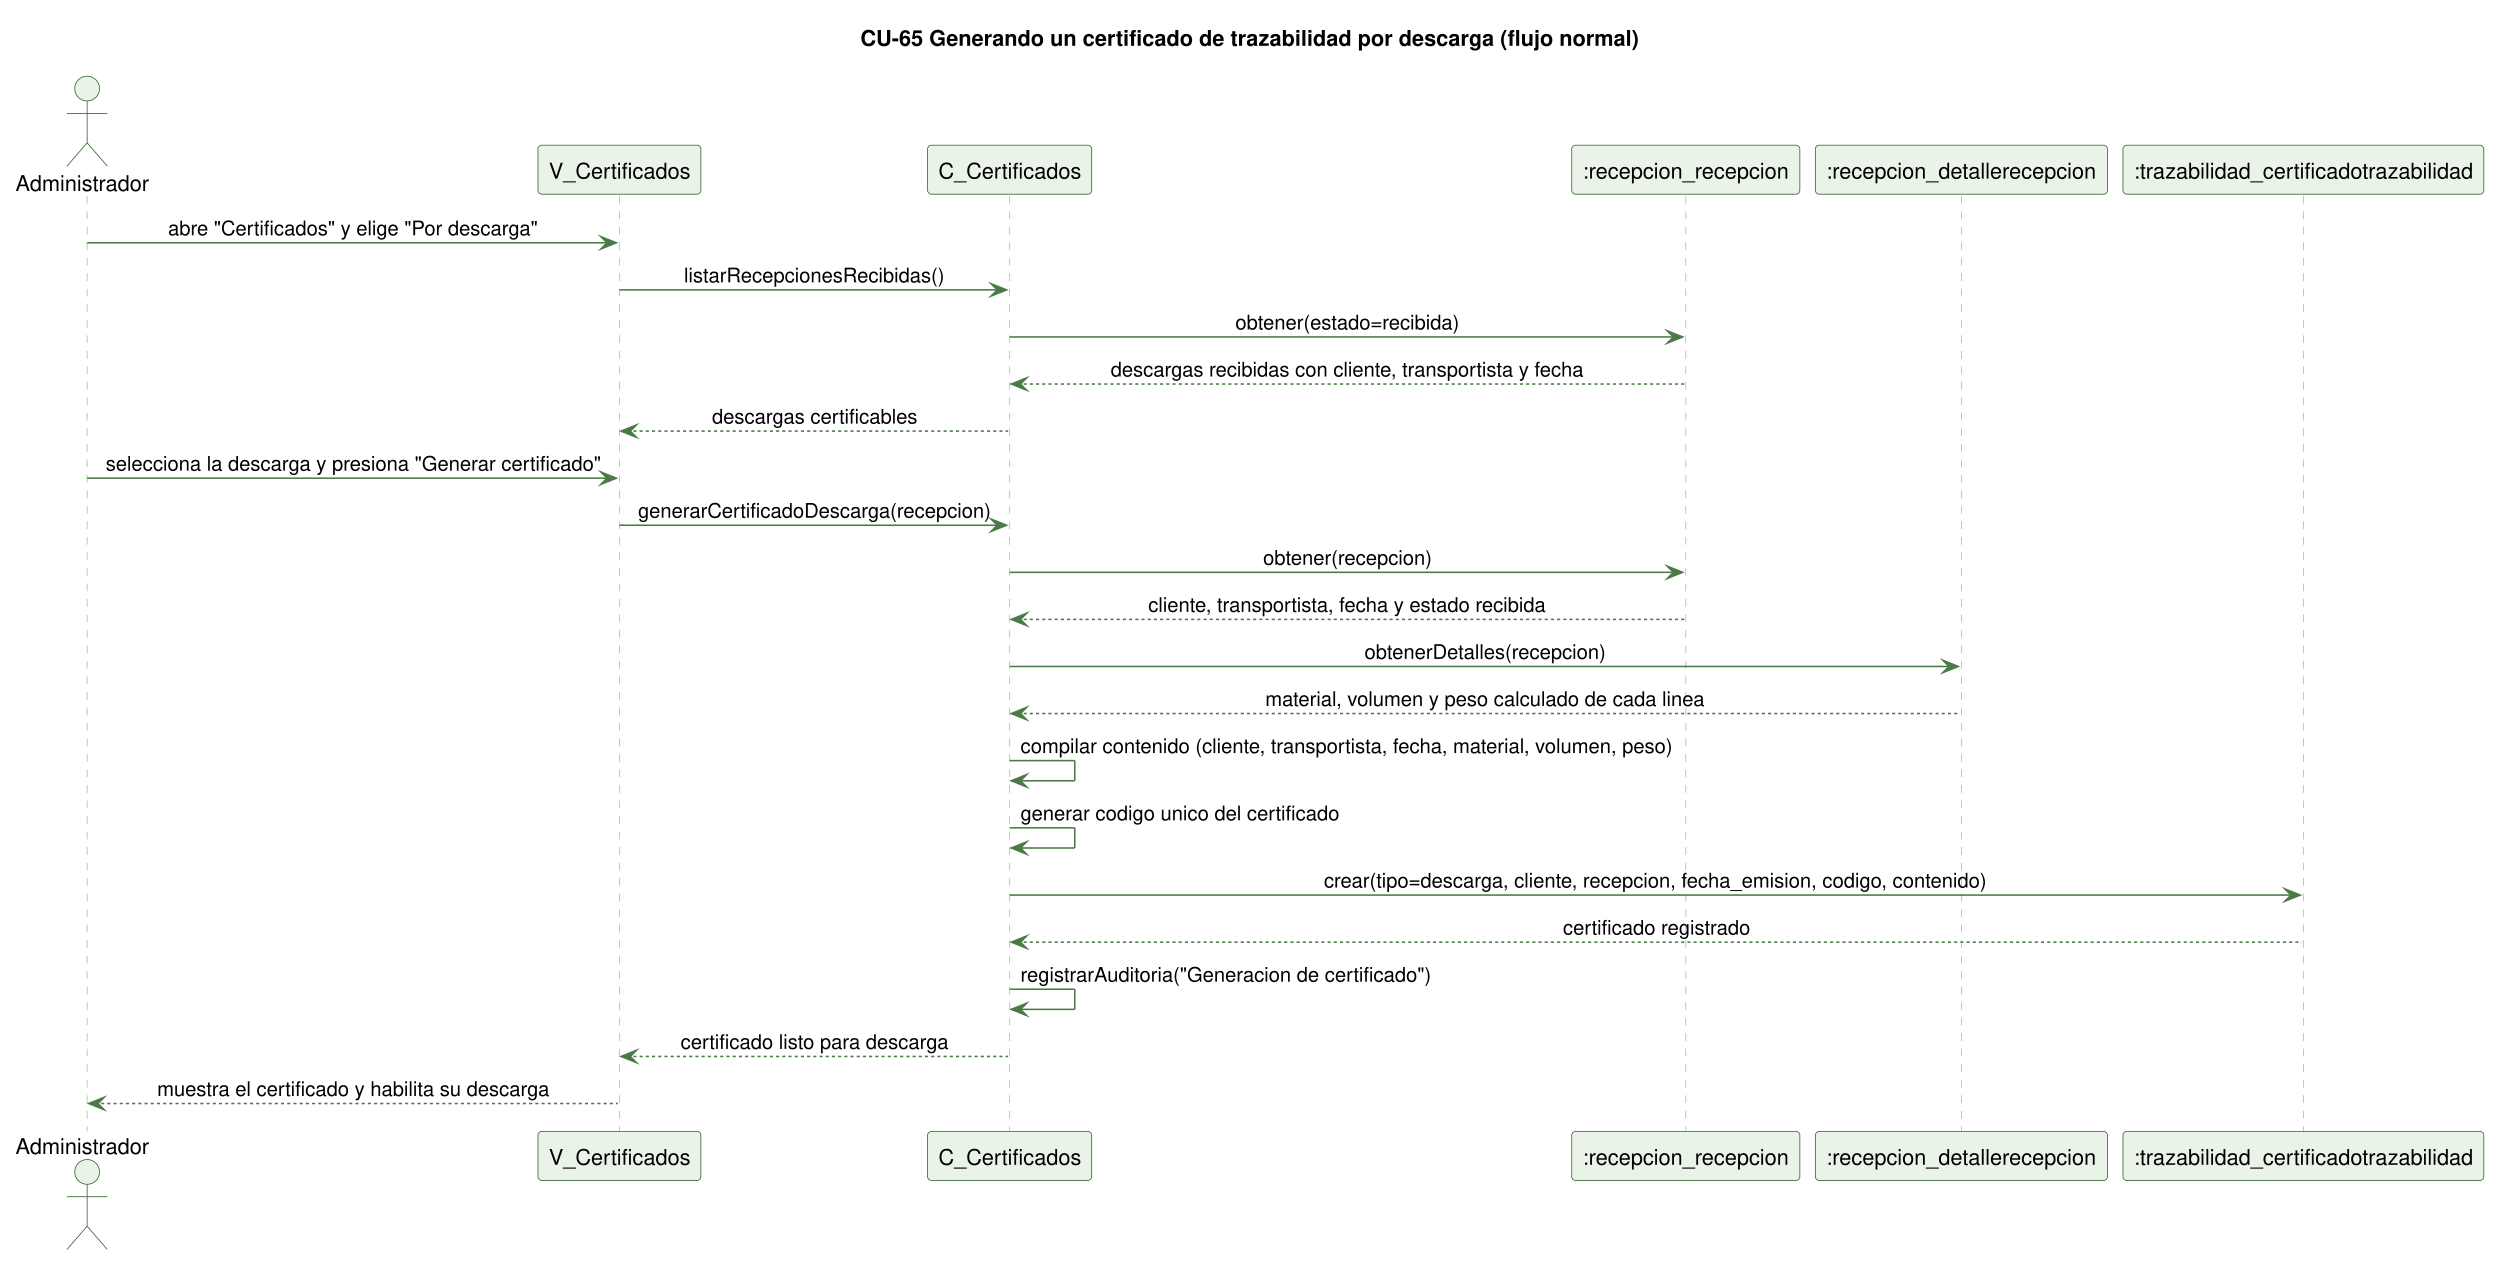
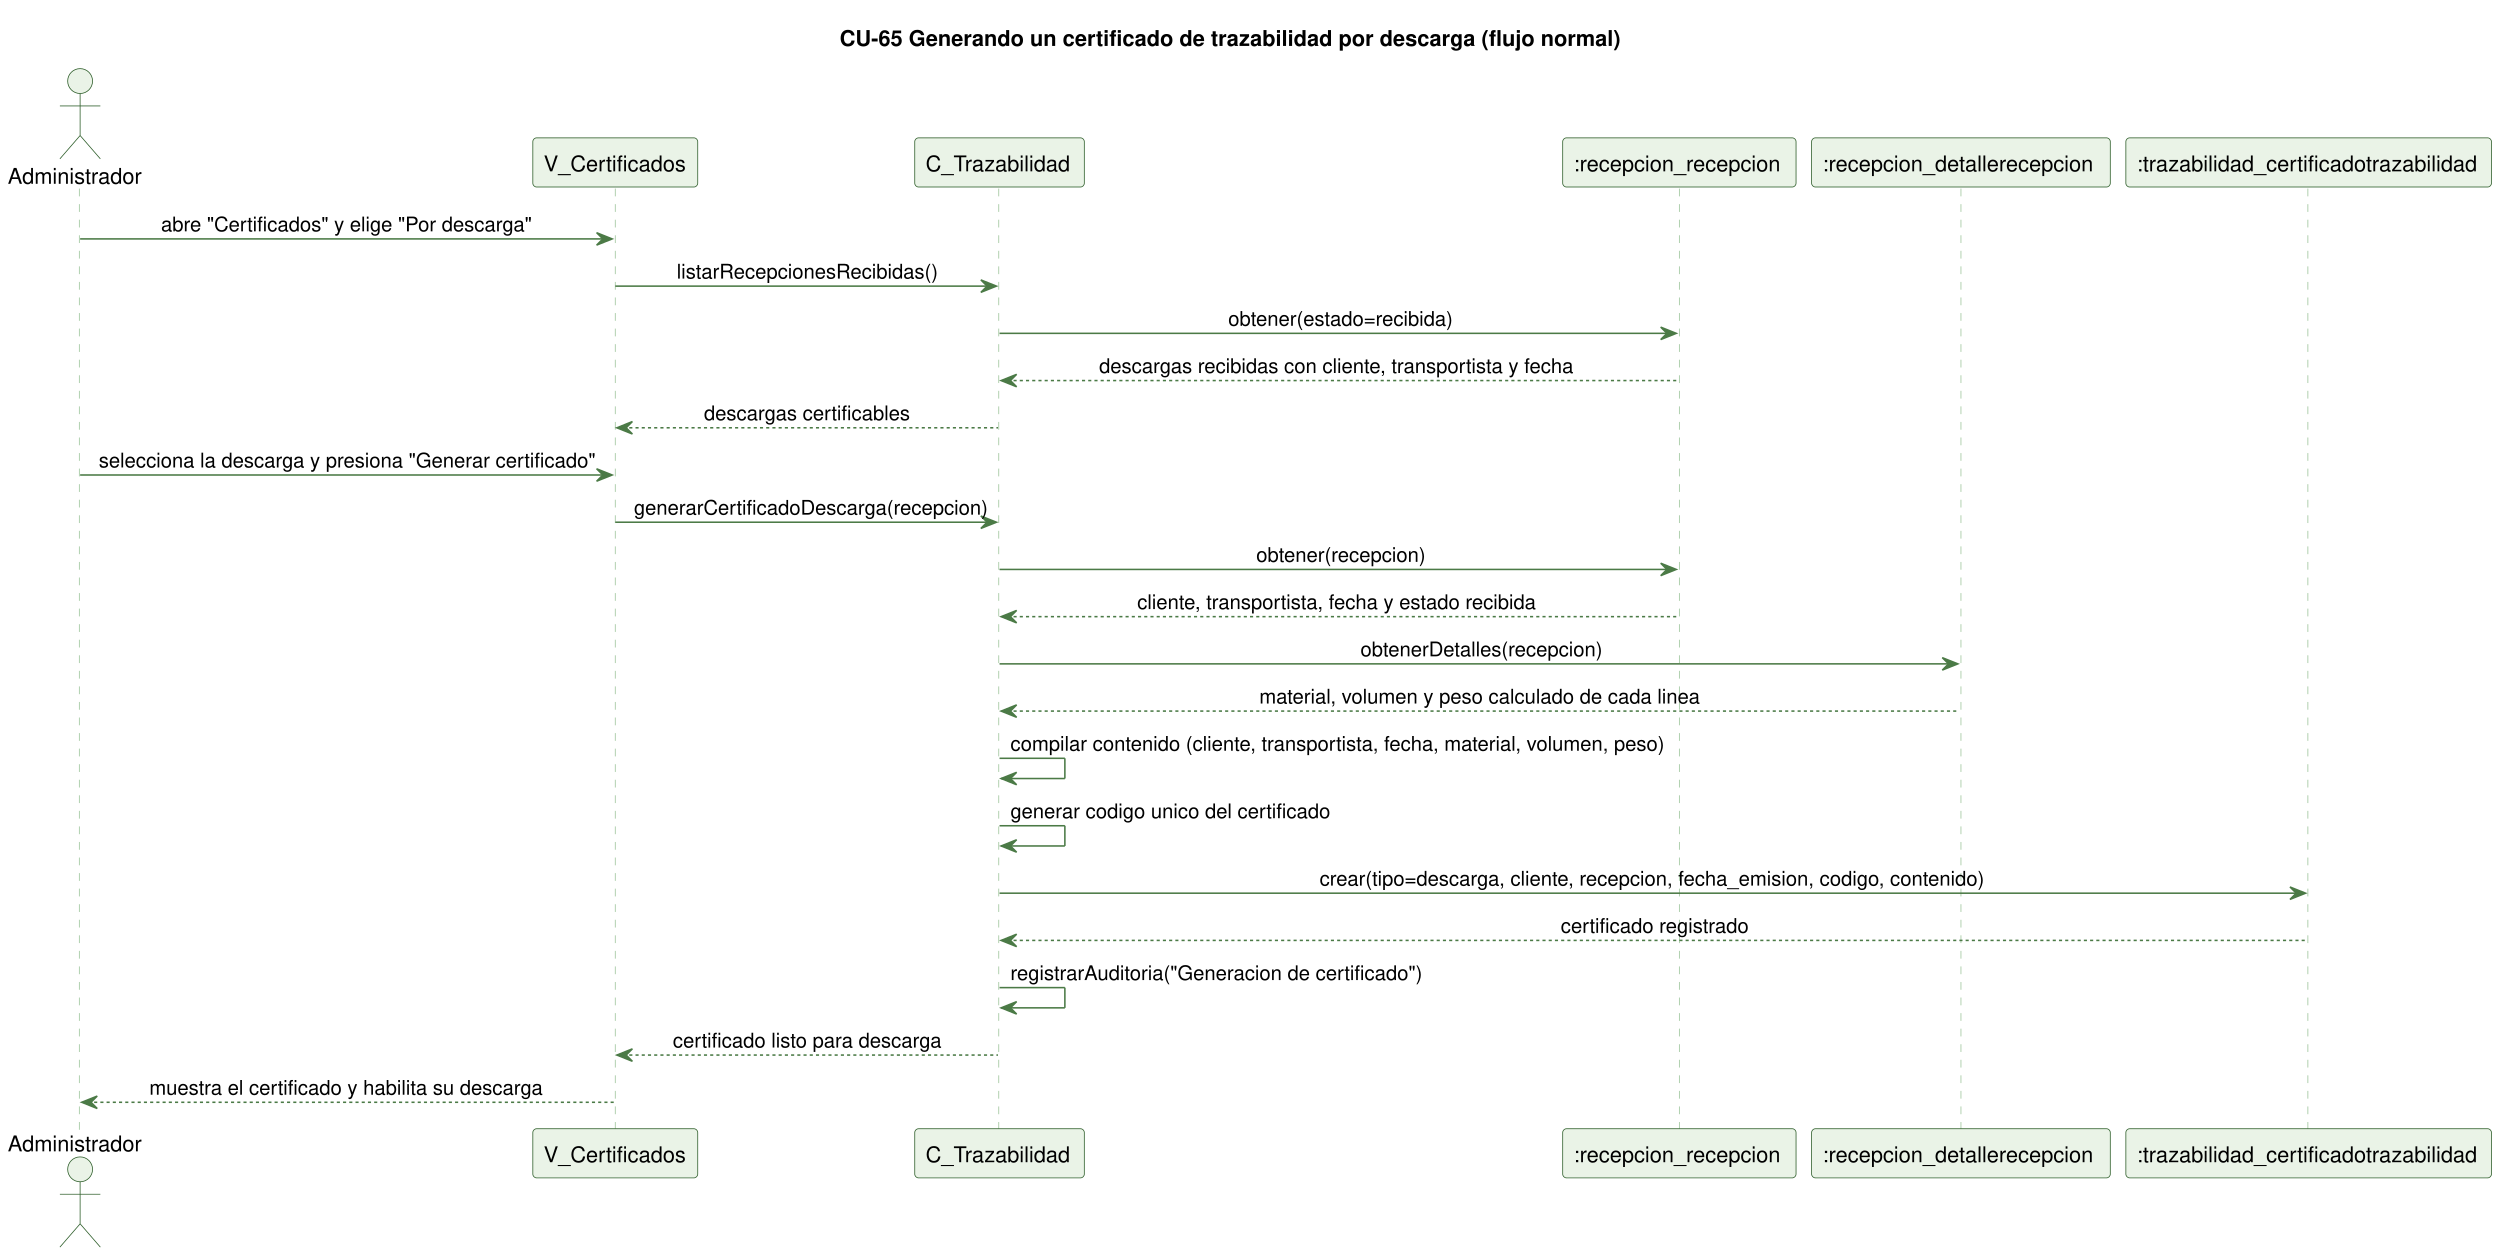
- <svg xmlns="http://www.w3.org/2000/svg" version="1.1" data-diagram-type="SEQUENCE" style="width:1612px;height:818px;background:#FFFFFF;" width="1612px" height="818px" viewBox="0 0 1612 818" zoomAndPan="magnify" preserveAspectRatio="none" contentStyleType="text/css">
+ <svg xmlns="http://www.w3.org/2000/svg" contentStyleType="text/css" height="808px" preserveAspectRatio="none" style="width:1607px;height:808px;background:#FFFFFF;" version="1.1" viewBox="0 0 1607 808" width="1607px" zoomAndPan="magnify">
  <defs />
-   <g font-family="sans-serif" lengthAdjust="spacing">
-     <g class="title" data-source-line="13">
-       <text x="554.791" y="29.533" fill="#000" font-size="14" textLength="500.979" font-weight="700" font-family="Helvetica">CU-65 Generando un certificado de trazabilidad por descarga (flujo normal)</text>
-     </g>
-     <g>
-       <rect x="52.683" y="126.219" width="8" height="603.328" fill="#000" fill-opacity="0" />
-       <line x1="56.183" y1="126.219" x2="56.183" y2="729.547" style="stroke:#9CC49A;stroke-width:0.5;stroke-dasharray:5,5;" />
-     </g>
-     <g>
-       <rect x="395.913" y="126.219" width="8" height="603.328" fill="#000" fill-opacity="0" />
-       <line x1="399.413" y1="126.219" x2="399.413" y2="729.547" style="stroke:#9CC49A;stroke-width:0.5;stroke-dasharray:5,5;" />
-     </g>
-     <g>
-       <rect x="647.521" y="126.219" width="8" height="603.328" fill="#000" fill-opacity="0" />
-       <line x1="651.021" y1="126.219" x2="651.021" y2="729.547" style="stroke:#9CC49A;stroke-width:0.5;stroke-dasharray:5,5;" />
-     </g>
-     <g>
-       <rect x="1083.5" y="126.219" width="8" height="603.328" fill="#000" fill-opacity="0" />
-       <line x1="1087" y1="126.219" x2="1087" y2="729.547" style="stroke:#9CC49A;stroke-width:0.5;stroke-dasharray:5,5;" />
-     </g>
-     <g>
-       <rect x="1261.209" y="126.219" width="8" height="603.328" fill="#000" fill-opacity="0" />
-       <line x1="1264.709" y1="126.219" x2="1264.709" y2="729.547" style="stroke:#9CC49A;stroke-width:0.5;stroke-dasharray:5,5;" />
-     </g>
-     <g>
-       <rect x="1481.719" y="126.219" width="8" height="603.328" fill="#000" fill-opacity="0" />
-       <line x1="1485.219" y1="126.219" x2="1485.219" y2="729.547" style="stroke:#9CC49A;stroke-width:0.5;stroke-dasharray:5,5;" />
-     </g>
-     <text x="10" y="123.143" fill="#000" font-size="14" textLength="86.365" font-family="Helvetica">Administrador</text>
-     <ellipse cx="56.183" cy="57.109" rx="8" ry="8" fill="#EAF3E7" style="stroke:#2E5E2A;stroke-width:0.5;" />
-     <path d="M56.183,65.109 L56.183,92.109 M43.183,73.109 L69.183,73.109 M56.183,92.109 L43.183,107.109 M56.183,92.109 L69.183,107.109" style="stroke:#2E5E2A;stroke-width:0.5;" fill="none" />
-     <rect x="346.892" y="93.609" width="105.041" height="31.609" fill="#EAF3E7" style="stroke:#2E5E2A;stroke-width:0.5;" rx="2.5" ry="2.5" />
-     <text x="353.892" y="115.143" fill="#000" font-size="14" textLength="91.041" font-family="Helvetica">V_Certificados</text>
-     <rect x="598.114" y="93.609" width="105.813" height="31.609" fill="#EAF3E7" style="stroke:#2E5E2A;stroke-width:0.5;" rx="2.5" ry="2.5" />
-     <text x="605.114" y="115.143" fill="#000" font-size="14" textLength="91.813" font-family="Helvetica">C_Certificados</text>
-     <rect x="1013.459" y="93.609" width="147.082" height="31.609" fill="#EAF3E7" style="stroke:#2E5E2A;stroke-width:0.5;" rx="2.5" ry="2.5" />
-     <text x="1020.459" y="115.143" fill="#000" font-size="14" textLength="133.082" font-family="Helvetica">:recepcion_recepcion</text>
-     <rect x="1170.541" y="93.609" width="188.337" height="31.609" fill="#EAF3E7" style="stroke:#2E5E2A;stroke-width:0.5;" rx="2.5" ry="2.5" />
-     <text x="1177.541" y="115.143" fill="#000" font-size="14" textLength="174.337" font-family="Helvetica">:recepcion_detallerecepcion</text>
-     <rect x="1368.878" y="93.609" width="232.682" height="31.609" fill="#EAF3E7" style="stroke:#2E5E2A;stroke-width:0.5;" rx="2.5" ry="2.5" />
-     <text x="1375.878" y="115.143" fill="#000" font-size="14" textLength="218.682" font-family="Helvetica">:trazabilidad_certificadotrazabilidad</text>
-     <text x="10" y="744.08" fill="#000" font-size="14" textLength="86.365" font-family="Helvetica">Administrador</text>
-     <ellipse cx="56.183" cy="755.656" rx="8" ry="8" fill="#EAF3E7" style="stroke:#2E5E2A;stroke-width:0.5;" />
-     <path d="M56.183,763.656 L56.183,790.656 M43.183,771.656 L69.183,771.656 M56.183,790.656 L43.183,805.656 M56.183,790.656 L69.183,805.656" style="stroke:#2E5E2A;stroke-width:0.5;" fill="none" />
-     <rect x="346.892" y="729.547" width="105.041" height="31.609" fill="#EAF3E7" style="stroke:#2E5E2A;stroke-width:0.5;" rx="2.5" ry="2.5" />
-     <text x="353.892" y="751.08" fill="#000" font-size="14" textLength="91.041" font-family="Helvetica">V_Certificados</text>
-     <rect x="598.114" y="729.547" width="105.813" height="31.609" fill="#EAF3E7" style="stroke:#2E5E2A;stroke-width:0.5;" rx="2.5" ry="2.5" />
-     <text x="605.114" y="751.08" fill="#000" font-size="14" textLength="91.813" font-family="Helvetica">C_Certificados</text>
-     <rect x="1013.459" y="729.547" width="147.082" height="31.609" fill="#EAF3E7" style="stroke:#2E5E2A;stroke-width:0.5;" rx="2.5" ry="2.5" />
-     <text x="1020.459" y="751.08" fill="#000" font-size="14" textLength="133.082" font-family="Helvetica">:recepcion_recepcion</text>
-     <rect x="1170.541" y="729.547" width="188.337" height="31.609" fill="#EAF3E7" style="stroke:#2E5E2A;stroke-width:0.5;" rx="2.5" ry="2.5" />
-     <text x="1177.541" y="751.08" fill="#000" font-size="14" textLength="174.337" font-family="Helvetica">:recepcion_detallerecepcion</text>
-     <rect x="1368.878" y="729.547" width="232.682" height="31.609" fill="#EAF3E7" style="stroke:#2E5E2A;stroke-width:0.5;" rx="2.5" ry="2.5" />
-     <text x="1375.878" y="751.08" fill="#000" font-size="14" textLength="218.682" font-family="Helvetica">:trazabilidad_certificadotrazabilidad</text>
-     <polygon points="387.413,152.57,397.413,156.57,387.413,160.57,391.413,156.57" fill="#4B7A46" style="stroke:#4B7A46;stroke-width:1;stroke-linejoin:miter;stroke-miterlimit:10;" />
-     <line x1="56.183" y1="156.57" x2="393.413" y2="156.57" style="stroke:#4B7A46;stroke-width:1;" />
-     <text x="108.373" y="151.714" fill="#000" font-size="13" textLength="238.85" font-family="Helvetica">abre "Certificados" y elige "Por descarga"</text>
-     <polygon points="639.021,182.922,649.021,186.922,639.021,190.922,643.021,186.922" fill="#4B7A46" style="stroke:#4B7A46;stroke-width:1;stroke-linejoin:miter;stroke-miterlimit:10;" />
-     <line x1="399.413" y1="186.922" x2="645.021" y2="186.922" style="stroke:#4B7A46;stroke-width:1;" />
-     <text x="441.043" y="182.065" fill="#000" font-size="13" textLength="168.346" font-family="Helvetica">listarRecepcionesRecibidas()</text>
-     <polygon points="1075,213.273,1085,217.273,1075,221.273,1079,217.273" fill="#4B7A46" style="stroke:#4B7A46;stroke-width:1;stroke-linejoin:miter;stroke-miterlimit:10;" />
-     <line x1="651.021" y1="217.273" x2="1081" y2="217.273" style="stroke:#4B7A46;stroke-width:1;" />
-     <text x="796.561" y="212.417" fill="#000" font-size="13" textLength="144.898" font-family="Helvetica">obtener(estado=recibida)</text>
-     <polygon points="662.021,243.625,652.021,247.625,662.021,251.625,658.021,247.625" fill="#4B7A46" style="stroke:#4B7A46;stroke-width:1;stroke-linejoin:miter;stroke-miterlimit:10;" />
-     <line x1="656.021" y1="247.625" x2="1086" y2="247.625" style="stroke:#4B7A46;stroke-width:1;stroke-dasharray:2,2;" />
-     <text x="716.181" y="242.769" fill="#000" font-size="13" textLength="305.659" font-family="Helvetica">descargas recibidas con cliente, transportista y fecha</text>
-     <polygon points="410.413,273.977,400.413,277.977,410.413,281.977,406.413,277.977" fill="#4B7A46" style="stroke:#4B7A46;stroke-width:1;stroke-linejoin:miter;stroke-miterlimit:10;" />
-     <line x1="404.413" y1="277.977" x2="650.021" y2="277.977" style="stroke:#4B7A46;stroke-width:1;stroke-dasharray:2,2;" />
-     <text x="459.103" y="273.12" fill="#000" font-size="13" textLength="132.228" font-family="Helvetica">descargas certificables</text>
-     <polygon points="387.413,304.328,397.413,308.328,387.413,312.328,391.413,308.328" fill="#4B7A46" style="stroke:#4B7A46;stroke-width:1;stroke-linejoin:miter;stroke-miterlimit:10;" />
-     <line x1="56.183" y1="308.328" x2="393.413" y2="308.328" style="stroke:#4B7A46;stroke-width:1;" />
-     <text x="68.183" y="303.472" fill="#000" font-size="13" textLength="319.23" font-family="Helvetica">selecciona la descarga y presiona "Generar certificado"</text>
-     <polygon points="639.021,334.68,649.021,338.68,639.021,342.68,643.021,338.68" fill="#4B7A46" style="stroke:#4B7A46;stroke-width:1;stroke-linejoin:miter;stroke-miterlimit:10;" />
-     <line x1="399.413" y1="338.68" x2="645.021" y2="338.68" style="stroke:#4B7A46;stroke-width:1;" />
-     <text x="411.413" y="333.823" fill="#000" font-size="13" textLength="227.608" font-family="Helvetica">generarCertificadoDescarga(recepcion)</text>
-     <polygon points="1075,365.031,1085,369.031,1075,373.031,1079,369.031" fill="#4B7A46" style="stroke:#4B7A46;stroke-width:1;stroke-linejoin:miter;stroke-miterlimit:10;" />
-     <line x1="651.021" y1="369.031" x2="1081" y2="369.031" style="stroke:#4B7A46;stroke-width:1;" />
-     <text x="814.452" y="364.175" fill="#000" font-size="13" textLength="109.116" font-family="Helvetica">obtener(recepcion)</text>
-     <polygon points="662.021,395.383,652.021,399.383,662.021,403.383,658.021,399.383" fill="#4B7A46" style="stroke:#4B7A46;stroke-width:1;stroke-linejoin:miter;stroke-miterlimit:10;" />
-     <line x1="656.021" y1="399.383" x2="1086" y2="399.383" style="stroke:#4B7A46;stroke-width:1;stroke-dasharray:2,2;" />
-     <text x="740.385" y="394.526" fill="#000" font-size="13" textLength="257.251" font-family="Helvetica">cliente, transportista, fecha y estado recibida</text>
-     <polygon points="1252.709,425.734,1262.709,429.734,1252.709,433.734,1256.709,429.734" fill="#4B7A46" style="stroke:#4B7A46;stroke-width:1;stroke-linejoin:miter;stroke-miterlimit:10;" />
-     <line x1="651.021" y1="429.734" x2="1258.709" y2="429.734" style="stroke:#4B7A46;stroke-width:1;" />
-     <text x="879.824" y="424.878" fill="#000" font-size="13" textLength="156.083" font-family="Helvetica">obtenerDetalles(recepcion)</text>
-     <polygon points="662.021,456.086,652.021,460.086,662.021,464.086,658.021,460.086" fill="#4B7A46" style="stroke:#4B7A46;stroke-width:1;stroke-linejoin:miter;stroke-miterlimit:10;" />
-     <line x1="656.021" y1="460.086" x2="1263.709" y2="460.086" style="stroke:#4B7A46;stroke-width:1;stroke-dasharray:2,2;" />
-     <text x="815.865" y="455.229" fill="#000" font-size="13" textLength="284" font-family="Helvetica">material, volumen y peso calculado de cada linea</text>
-     <line x1="651.021" y1="490.438" x2="693.021" y2="490.438" style="stroke:#4B7A46;stroke-width:1;" />
-     <line x1="693.021" y1="490.438" x2="693.021" y2="503.438" style="stroke:#4B7A46;stroke-width:1;" />
-     <line x1="652.021" y1="503.438" x2="693.021" y2="503.438" style="stroke:#4B7A46;stroke-width:1;" />
-     <polygon points="662.021,499.438,652.021,503.438,662.021,507.438,658.021,503.438" fill="#4B7A46" style="stroke:#4B7A46;stroke-width:1;stroke-linejoin:miter;stroke-miterlimit:10;" />
-     <text x="658.021" y="485.581" fill="#000" font-size="13" textLength="421.979" font-family="Helvetica">compilar contenido (cliente, transportista, fecha, material, volumen, peso)</text>
-     <line x1="651.021" y1="533.789" x2="693.021" y2="533.789" style="stroke:#4B7A46;stroke-width:1;" />
-     <line x1="693.021" y1="533.789" x2="693.021" y2="546.789" style="stroke:#4B7A46;stroke-width:1;" />
-     <line x1="652.021" y1="546.789" x2="693.021" y2="546.789" style="stroke:#4B7A46;stroke-width:1;" />
-     <polygon points="662.021,542.789,652.021,546.789,662.021,550.789,658.021,546.789" fill="#4B7A46" style="stroke:#4B7A46;stroke-width:1;stroke-linejoin:miter;stroke-miterlimit:10;" />
-     <text x="658.021" y="528.933" fill="#000" font-size="13" textLength="205.239" font-family="Helvetica">generar codigo unico del certificado</text>
-     <polygon points="1473.219,573.141,1483.219,577.141,1473.219,581.141,1477.219,577.141" fill="#4B7A46" style="stroke:#4B7A46;stroke-width:1;stroke-linejoin:miter;stroke-miterlimit:10;" />
-     <line x1="651.021" y1="577.141" x2="1479.219" y2="577.141" style="stroke:#4B7A46;stroke-width:1;" />
-     <text x="853.677" y="572.284" fill="#000" font-size="13" textLength="428.886" font-family="Helvetica">crear(tipo=descarga, cliente, recepcion, fecha_emision, codigo, contenido)</text>
-     <polygon points="662.021,603.492,652.021,607.492,662.021,611.492,658.021,607.492" fill="#4B7A46" style="stroke:#4B7A46;stroke-width:1;stroke-linejoin:miter;stroke-miterlimit:10;" />
-     <line x1="656.021" y1="607.492" x2="1484.219" y2="607.492" style="stroke:#4B7A46;stroke-width:1;stroke-dasharray:2,2;" />
-     <text x="1007.785" y="602.636" fill="#000" font-size="13" textLength="120.669" font-family="Helvetica">certificado registrado</text>
-     <line x1="651.021" y1="637.844" x2="693.021" y2="637.844" style="stroke:#4B7A46;stroke-width:1;" />
-     <line x1="693.021" y1="637.844" x2="693.021" y2="650.844" style="stroke:#4B7A46;stroke-width:1;" />
-     <line x1="652.021" y1="650.844" x2="693.021" y2="650.844" style="stroke:#4B7A46;stroke-width:1;" />
-     <polygon points="662.021,646.844,652.021,650.844,662.021,654.844,658.021,650.844" fill="#4B7A46" style="stroke:#4B7A46;stroke-width:1;stroke-linejoin:miter;stroke-miterlimit:10;" />
-     <text x="658.021" y="632.987" fill="#000" font-size="13" textLength="265.015" font-family="Helvetica">registrarAuditoria("Generacion de certificado")</text>
-     <polygon points="410.413,677.195,400.413,681.195,410.413,685.195,406.413,681.195" fill="#4B7A46" style="stroke:#4B7A46;stroke-width:1;stroke-linejoin:miter;stroke-miterlimit:10;" />
-     <line x1="404.413" y1="681.195" x2="650.021" y2="681.195" style="stroke:#4B7A46;stroke-width:1;stroke-dasharray:2,2;" />
-     <text x="438.866" y="676.339" fill="#000" font-size="13" textLength="172.701" font-family="Helvetica">certificado listo para descarga</text>
-     <polygon points="67.183,707.547,57.183,711.547,67.183,715.547,63.183,711.547" fill="#4B7A46" style="stroke:#4B7A46;stroke-width:1;stroke-linejoin:miter;stroke-miterlimit:10;" />
-     <line x1="61.183" y1="711.547" x2="398.413" y2="711.547" style="stroke:#4B7A46;stroke-width:1;stroke-dasharray:2,2;" />
-     <text x="101.346" y="706.69" fill="#000" font-size="13" textLength="252.903" font-family="Helvetica">muestra el certificado y habilita su descarga</text>
+   <g>
+     <text fill="#000000" font-family="Helvetica" font-size="14" font-weight="bold" lengthAdjust="spacing" textLength="526" x="539.75" y="29.533">CU-65 Generando un certificado de trazabilidad por descarga (flujo normal)</text>
+     <line style="stroke:#9CC49A;stroke-width:0.5;stroke-dasharray:5.0,5.0;" x1="51" x2="51" y1="121.219" y2="726.547" />
+     <line style="stroke:#9CC49A;stroke-width:0.5;stroke-dasharray:5.0,5.0;" x1="395.5" x2="395.5" y1="121.219" y2="726.547" />
+     <line style="stroke:#9CC49A;stroke-width:0.5;stroke-dasharray:5.0,5.0;" x1="642" x2="642" y1="121.219" y2="726.547" />
+     <line style="stroke:#9CC49A;stroke-width:0.5;stroke-dasharray:5.0,5.0;" x1="1079.5" x2="1079.5" y1="121.219" y2="726.547" />
+     <line style="stroke:#9CC49A;stroke-width:0.5;stroke-dasharray:5.0,5.0;" x1="1260.5" x2="1260.5" y1="121.219" y2="726.547" />
+     <line style="stroke:#9CC49A;stroke-width:0.5;stroke-dasharray:5.0,5.0;" x1="1483.5" x2="1483.5" y1="121.219" y2="726.547" />
+     <text fill="#000000" font-family="Helvetica" font-size="14" lengthAdjust="spacing" textLength="87" x="5" y="118.143">Administrador</text>
+     <ellipse cx="51.5" cy="52.109" fill="#EAF3E7" rx="8" ry="8" style="stroke:#2E5E2A;stroke-width:0.5;" />
+     <path d="M51.5,60.109 L51.5,87.109 M38.5,68.109 L64.5,68.109 M51.5,87.109 L38.5,102.109 M51.5,87.109 L64.5,102.109 " fill="none" style="stroke:#2E5E2A;stroke-width:0.5;" />
+     <text fill="#000000" font-family="Helvetica" font-size="14" lengthAdjust="spacing" textLength="87" x="5" y="740.08">Administrador</text>
+     <ellipse cx="51.5" cy="751.656" fill="#EAF3E7" rx="8" ry="8" style="stroke:#2E5E2A;stroke-width:0.5;" />
+     <path d="M51.5,759.656 L51.5,786.656 M38.5,767.656 L64.5,767.656 M51.5,786.656 L38.5,801.656 M51.5,786.656 L64.5,801.656 " fill="none" style="stroke:#2E5E2A;stroke-width:0.5;" />
+     <rect fill="#EAF3E7" height="31.609" rx="2.5" ry="2.5" style="stroke:#2E5E2A;stroke-width:0.5;" width="106" x="342.5" y="88.609" />
+     <text fill="#000000" font-family="Helvetica" font-size="14" lengthAdjust="spacing" textLength="92" x="349.5" y="110.143">V_Certificados</text>
+     <rect fill="#EAF3E7" height="31.609" rx="2.5" ry="2.5" style="stroke:#2E5E2A;stroke-width:0.5;" width="106" x="342.5" y="725.547" />
+     <text fill="#000000" font-family="Helvetica" font-size="14" lengthAdjust="spacing" textLength="92" x="349.5" y="747.08">V_Certificados</text>
+     <rect fill="#EAF3E7" height="31.609" rx="2.5" ry="2.5" style="stroke:#2E5E2A;stroke-width:0.5;" width="109" x="588" y="88.609" />
+     <text fill="#000000" font-family="Helvetica" font-size="14" lengthAdjust="spacing" textLength="95" x="595" y="110.143">C_Trazabilidad</text>
+     <rect fill="#EAF3E7" height="31.609" rx="2.5" ry="2.5" style="stroke:#2E5E2A;stroke-width:0.5;" width="109" x="588" y="725.547" />
+     <text fill="#000000" font-family="Helvetica" font-size="14" lengthAdjust="spacing" textLength="95" x="595" y="747.08">C_Trazabilidad</text>
+     <rect fill="#EAF3E7" height="31.609" rx="2.5" ry="2.5" style="stroke:#2E5E2A;stroke-width:0.5;" width="150" x="1004.5" y="88.609" />
+     <text fill="#000000" font-family="Helvetica" font-size="14" lengthAdjust="spacing" textLength="136" x="1011.5" y="110.143">:recepcion_recepcion</text>
+     <rect fill="#EAF3E7" height="31.609" rx="2.5" ry="2.5" style="stroke:#2E5E2A;stroke-width:0.5;" width="150" x="1004.5" y="725.547" />
+     <text fill="#000000" font-family="Helvetica" font-size="14" lengthAdjust="spacing" textLength="136" x="1011.5" y="747.08">:recepcion_recepcion</text>
+     <rect fill="#EAF3E7" height="31.609" rx="2.5" ry="2.5" style="stroke:#2E5E2A;stroke-width:0.5;" width="192" x="1164.5" y="88.609" />
+     <text fill="#000000" font-family="Helvetica" font-size="14" lengthAdjust="spacing" textLength="178" x="1171.5" y="110.143">:recepcion_detallerecepcion</text>
+     <rect fill="#EAF3E7" height="31.609" rx="2.5" ry="2.5" style="stroke:#2E5E2A;stroke-width:0.5;" width="192" x="1164.5" y="725.547" />
+     <text fill="#000000" font-family="Helvetica" font-size="14" lengthAdjust="spacing" textLength="178" x="1171.5" y="747.08">:recepcion_detallerecepcion</text>
+     <rect fill="#EAF3E7" height="31.609" rx="2.5" ry="2.5" style="stroke:#2E5E2A;stroke-width:0.5;" width="235" x="1366.5" y="88.609" />
+     <text fill="#000000" font-family="Helvetica" font-size="14" lengthAdjust="spacing" textLength="221" x="1373.5" y="110.143">:trazabilidad_certificadotrazabilidad</text>
+     <rect fill="#EAF3E7" height="31.609" rx="2.5" ry="2.5" style="stroke:#2E5E2A;stroke-width:0.5;" width="235" x="1366.5" y="725.547" />
+     <text fill="#000000" font-family="Helvetica" font-size="14" lengthAdjust="spacing" textLength="221" x="1373.5" y="747.08">:trazabilidad_certificadotrazabilidad</text>
+     <polygon fill="#4B7A46" points="383.5,149.57,393.5,153.57,383.5,157.57,387.5,153.57" style="stroke:#4B7A46;stroke-width:1.0;" />
+     <line style="stroke:#4B7A46;stroke-width:1.0;" x1="51.5" x2="389.5" y1="153.57" y2="153.57" />
+     <text fill="#000000" font-family="Helvetica" font-size="13" lengthAdjust="spacing" textLength="240" x="103.5" y="148.714">abre "Certificados" y elige "Por descarga"</text>
+     <polygon fill="#4B7A46" points="630.5,179.922,640.5,183.922,630.5,187.922,634.5,183.922" style="stroke:#4B7A46;stroke-width:1.0;" />
+     <line style="stroke:#4B7A46;stroke-width:1.0;" x1="395.5" x2="636.5" y1="183.922" y2="183.922" />
+     <text fill="#000000" font-family="Helvetica" font-size="13" lengthAdjust="spacing" textLength="168" x="435" y="179.065">listarRecepcionesRecibidas()</text>
+     <polygon fill="#4B7A46" points="1067.5,210.273,1077.5,214.273,1067.5,218.273,1071.5,214.273" style="stroke:#4B7A46;stroke-width:1.0;" />
+     <line style="stroke:#4B7A46;stroke-width:1.0;" x1="642.5" x2="1073.5" y1="214.273" y2="214.273" />
+     <text fill="#000000" font-family="Helvetica" font-size="13" lengthAdjust="spacing" textLength="143" x="789.5" y="209.417">obtener(estado=recibida)</text>
+     <polygon fill="#4B7A46" points="653.5,240.625,643.5,244.625,653.5,248.625,649.5,244.625" style="stroke:#4B7A46;stroke-width:1.0;" />
+     <line style="stroke:#4B7A46;stroke-width:1.0;stroke-dasharray:2.0,2.0;" x1="647.5" x2="1078.5" y1="244.625" y2="244.625" />
+     <text fill="#000000" font-family="Helvetica" font-size="13" lengthAdjust="spacing" textLength="309" x="706.5" y="239.769">descargas recibidas con cliente, transportista y fecha</text>
+     <polygon fill="#4B7A46" points="406.5,270.977,396.5,274.977,406.5,278.977,402.5,274.977" style="stroke:#4B7A46;stroke-width:1.0;" />
+     <line style="stroke:#4B7A46;stroke-width:1.0;stroke-dasharray:2.0,2.0;" x1="400.5" x2="641.5" y1="274.977" y2="274.977" />
+     <text fill="#000000" font-family="Helvetica" font-size="13" lengthAdjust="spacing" textLength="133" x="452.5" y="270.12">descargas certificables</text>
+     <polygon fill="#4B7A46" points="383.5,301.328,393.5,305.328,383.5,309.328,387.5,305.328" style="stroke:#4B7A46;stroke-width:1.0;" />
+     <line style="stroke:#4B7A46;stroke-width:1.0;" x1="51.5" x2="389.5" y1="305.328" y2="305.328" />
+     <text fill="#000000" font-family="Helvetica" font-size="13" lengthAdjust="spacing" textLength="320" x="63.5" y="300.472">selecciona la descarga y presiona "Generar certificado"</text>
+     <polygon fill="#4B7A46" points="630.5,331.68,640.5,335.68,630.5,339.68,634.5,335.68" style="stroke:#4B7A46;stroke-width:1.0;" />
+     <line style="stroke:#4B7A46;stroke-width:1.0;" x1="395.5" x2="636.5" y1="335.68" y2="335.68" />
+     <text fill="#000000" font-family="Helvetica" font-size="13" lengthAdjust="spacing" textLength="223" x="407.5" y="330.823">generarCertificadoDescarga(recepcion)</text>
+     <polygon fill="#4B7A46" points="1067.5,362.031,1077.5,366.031,1067.5,370.031,1071.5,366.031" style="stroke:#4B7A46;stroke-width:1.0;" />
+     <line style="stroke:#4B7A46;stroke-width:1.0;" x1="642.5" x2="1073.5" y1="366.031" y2="366.031" />
+     <text fill="#000000" font-family="Helvetica" font-size="13" lengthAdjust="spacing" textLength="107" x="807.5" y="361.175">obtener(recepcion)</text>
+     <polygon fill="#4B7A46" points="653.5,392.383,643.5,396.383,653.5,400.383,649.5,396.383" style="stroke:#4B7A46;stroke-width:1.0;" />
+     <line style="stroke:#4B7A46;stroke-width:1.0;stroke-dasharray:2.0,2.0;" x1="647.5" x2="1078.5" y1="396.383" y2="396.383" />
+     <text fill="#000000" font-family="Helvetica" font-size="13" lengthAdjust="spacing" textLength="260" x="731" y="391.526">cliente, transportista, fecha y estado recibida</text>
+     <polygon fill="#4B7A46" points="1248.5,422.734,1258.5,426.734,1248.5,430.734,1252.5,426.734" style="stroke:#4B7A46;stroke-width:1.0;" />
+     <line style="stroke:#4B7A46;stroke-width:1.0;" x1="642.5" x2="1254.5" y1="426.734" y2="426.734" />
+     <text fill="#000000" font-family="Helvetica" font-size="13" lengthAdjust="spacing" textLength="154" x="874.5" y="421.878">obtenerDetalles(recepcion)</text>
+     <polygon fill="#4B7A46" points="653.5,453.086,643.5,457.086,653.5,461.086,649.5,457.086" style="stroke:#4B7A46;stroke-width:1.0;" />
+     <line style="stroke:#4B7A46;stroke-width:1.0;stroke-dasharray:2.0,2.0;" x1="647.5" x2="1259.5" y1="457.086" y2="457.086" />
+     <text fill="#000000" font-family="Helvetica" font-size="13" lengthAdjust="spacing" textLength="284" x="809.5" y="452.229">material, volumen y peso calculado de cada linea</text>
+     <line style="stroke:#4B7A46;stroke-width:1.0;" x1="642.5" x2="684.5" y1="487.438" y2="487.438" />
+     <line style="stroke:#4B7A46;stroke-width:1.0;" x1="684.5" x2="684.5" y1="487.438" y2="500.438" />
+     <line style="stroke:#4B7A46;stroke-width:1.0;" x1="643.5" x2="684.5" y1="500.438" y2="500.438" />
+     <polygon fill="#4B7A46" points="653.5,496.438,643.5,500.438,653.5,504.438,649.5,500.438" style="stroke:#4B7A46;stroke-width:1.0;" />
+     <text fill="#000000" font-family="Helvetica" font-size="13" lengthAdjust="spacing" textLength="423" x="649.5" y="482.581">compilar contenido (cliente, transportista, fecha, material, volumen, peso)</text>
+     <line style="stroke:#4B7A46;stroke-width:1.0;" x1="642.5" x2="684.5" y1="530.789" y2="530.789" />
+     <line style="stroke:#4B7A46;stroke-width:1.0;" x1="684.5" x2="684.5" y1="530.789" y2="543.789" />
+     <line style="stroke:#4B7A46;stroke-width:1.0;" x1="643.5" x2="684.5" y1="543.789" y2="543.789" />
+     <polygon fill="#4B7A46" points="653.5,539.789,643.5,543.789,653.5,547.789,649.5,543.789" style="stroke:#4B7A46;stroke-width:1.0;" />
+     <text fill="#000000" font-family="Helvetica" font-size="13" lengthAdjust="spacing" textLength="204" x="649.5" y="525.933">generar codigo unico del certificado</text>
+     <polygon fill="#4B7A46" points="1472,570.141,1482,574.141,1472,578.141,1476,574.141" style="stroke:#4B7A46;stroke-width:1.0;" />
+     <line style="stroke:#4B7A46;stroke-width:1.0;" x1="642.5" x2="1478" y1="574.141" y2="574.141" />
+     <text fill="#000000" font-family="Helvetica" font-size="13" lengthAdjust="spacing" textLength="430" x="848.25" y="569.284">crear(tipo=descarga, cliente, recepcion, fecha_emision, codigo, contenido)</text>
+     <polygon fill="#4B7A46" points="653.5,600.492,643.5,604.492,653.5,608.492,649.5,604.492" style="stroke:#4B7A46;stroke-width:1.0;" />
+     <line style="stroke:#4B7A46;stroke-width:1.0;stroke-dasharray:2.0,2.0;" x1="647.5" x2="1483" y1="604.492" y2="604.492" />
+     <text fill="#000000" font-family="Helvetica" font-size="13" lengthAdjust="spacing" textLength="120" x="1003.25" y="599.636">certificado registrado</text>
+     <line style="stroke:#4B7A46;stroke-width:1.0;" x1="642.5" x2="684.5" y1="634.844" y2="634.844" />
+     <line style="stroke:#4B7A46;stroke-width:1.0;" x1="684.5" x2="684.5" y1="634.844" y2="647.844" />
+     <line style="stroke:#4B7A46;stroke-width:1.0;" x1="643.5" x2="684.5" y1="647.844" y2="647.844" />
+     <polygon fill="#4B7A46" points="653.5,643.844,643.5,647.844,653.5,651.844,649.5,647.844" style="stroke:#4B7A46;stroke-width:1.0;" />
+     <text fill="#000000" font-family="Helvetica" font-size="13" lengthAdjust="spacing" textLength="263" x="649.5" y="629.987">registrarAuditoria("Generacion de certificado")</text>
+     <polygon fill="#4B7A46" points="406.5,674.195,396.5,678.195,406.5,682.195,402.5,678.195" style="stroke:#4B7A46;stroke-width:1.0;" />
+     <line style="stroke:#4B7A46;stroke-width:1.0;stroke-dasharray:2.0,2.0;" x1="400.5" x2="641.5" y1="678.195" y2="678.195" />
+     <text fill="#000000" font-family="Helvetica" font-size="13" lengthAdjust="spacing" textLength="173" x="432.5" y="673.339">certificado listo para descarga</text>
+     <polygon fill="#4B7A46" points="62.5,704.547,52.5,708.547,62.5,712.547,58.5,708.547" style="stroke:#4B7A46;stroke-width:1.0;" />
+     <line style="stroke:#4B7A46;stroke-width:1.0;stroke-dasharray:2.0,2.0;" x1="56.5" x2="394.5" y1="708.547" y2="708.547" />
+     <text fill="#000000" font-family="Helvetica" font-size="13" lengthAdjust="spacing" textLength="255" x="96" y="703.69">muestra el certificado y habilita su descarga</text>
  </g>
</svg>
